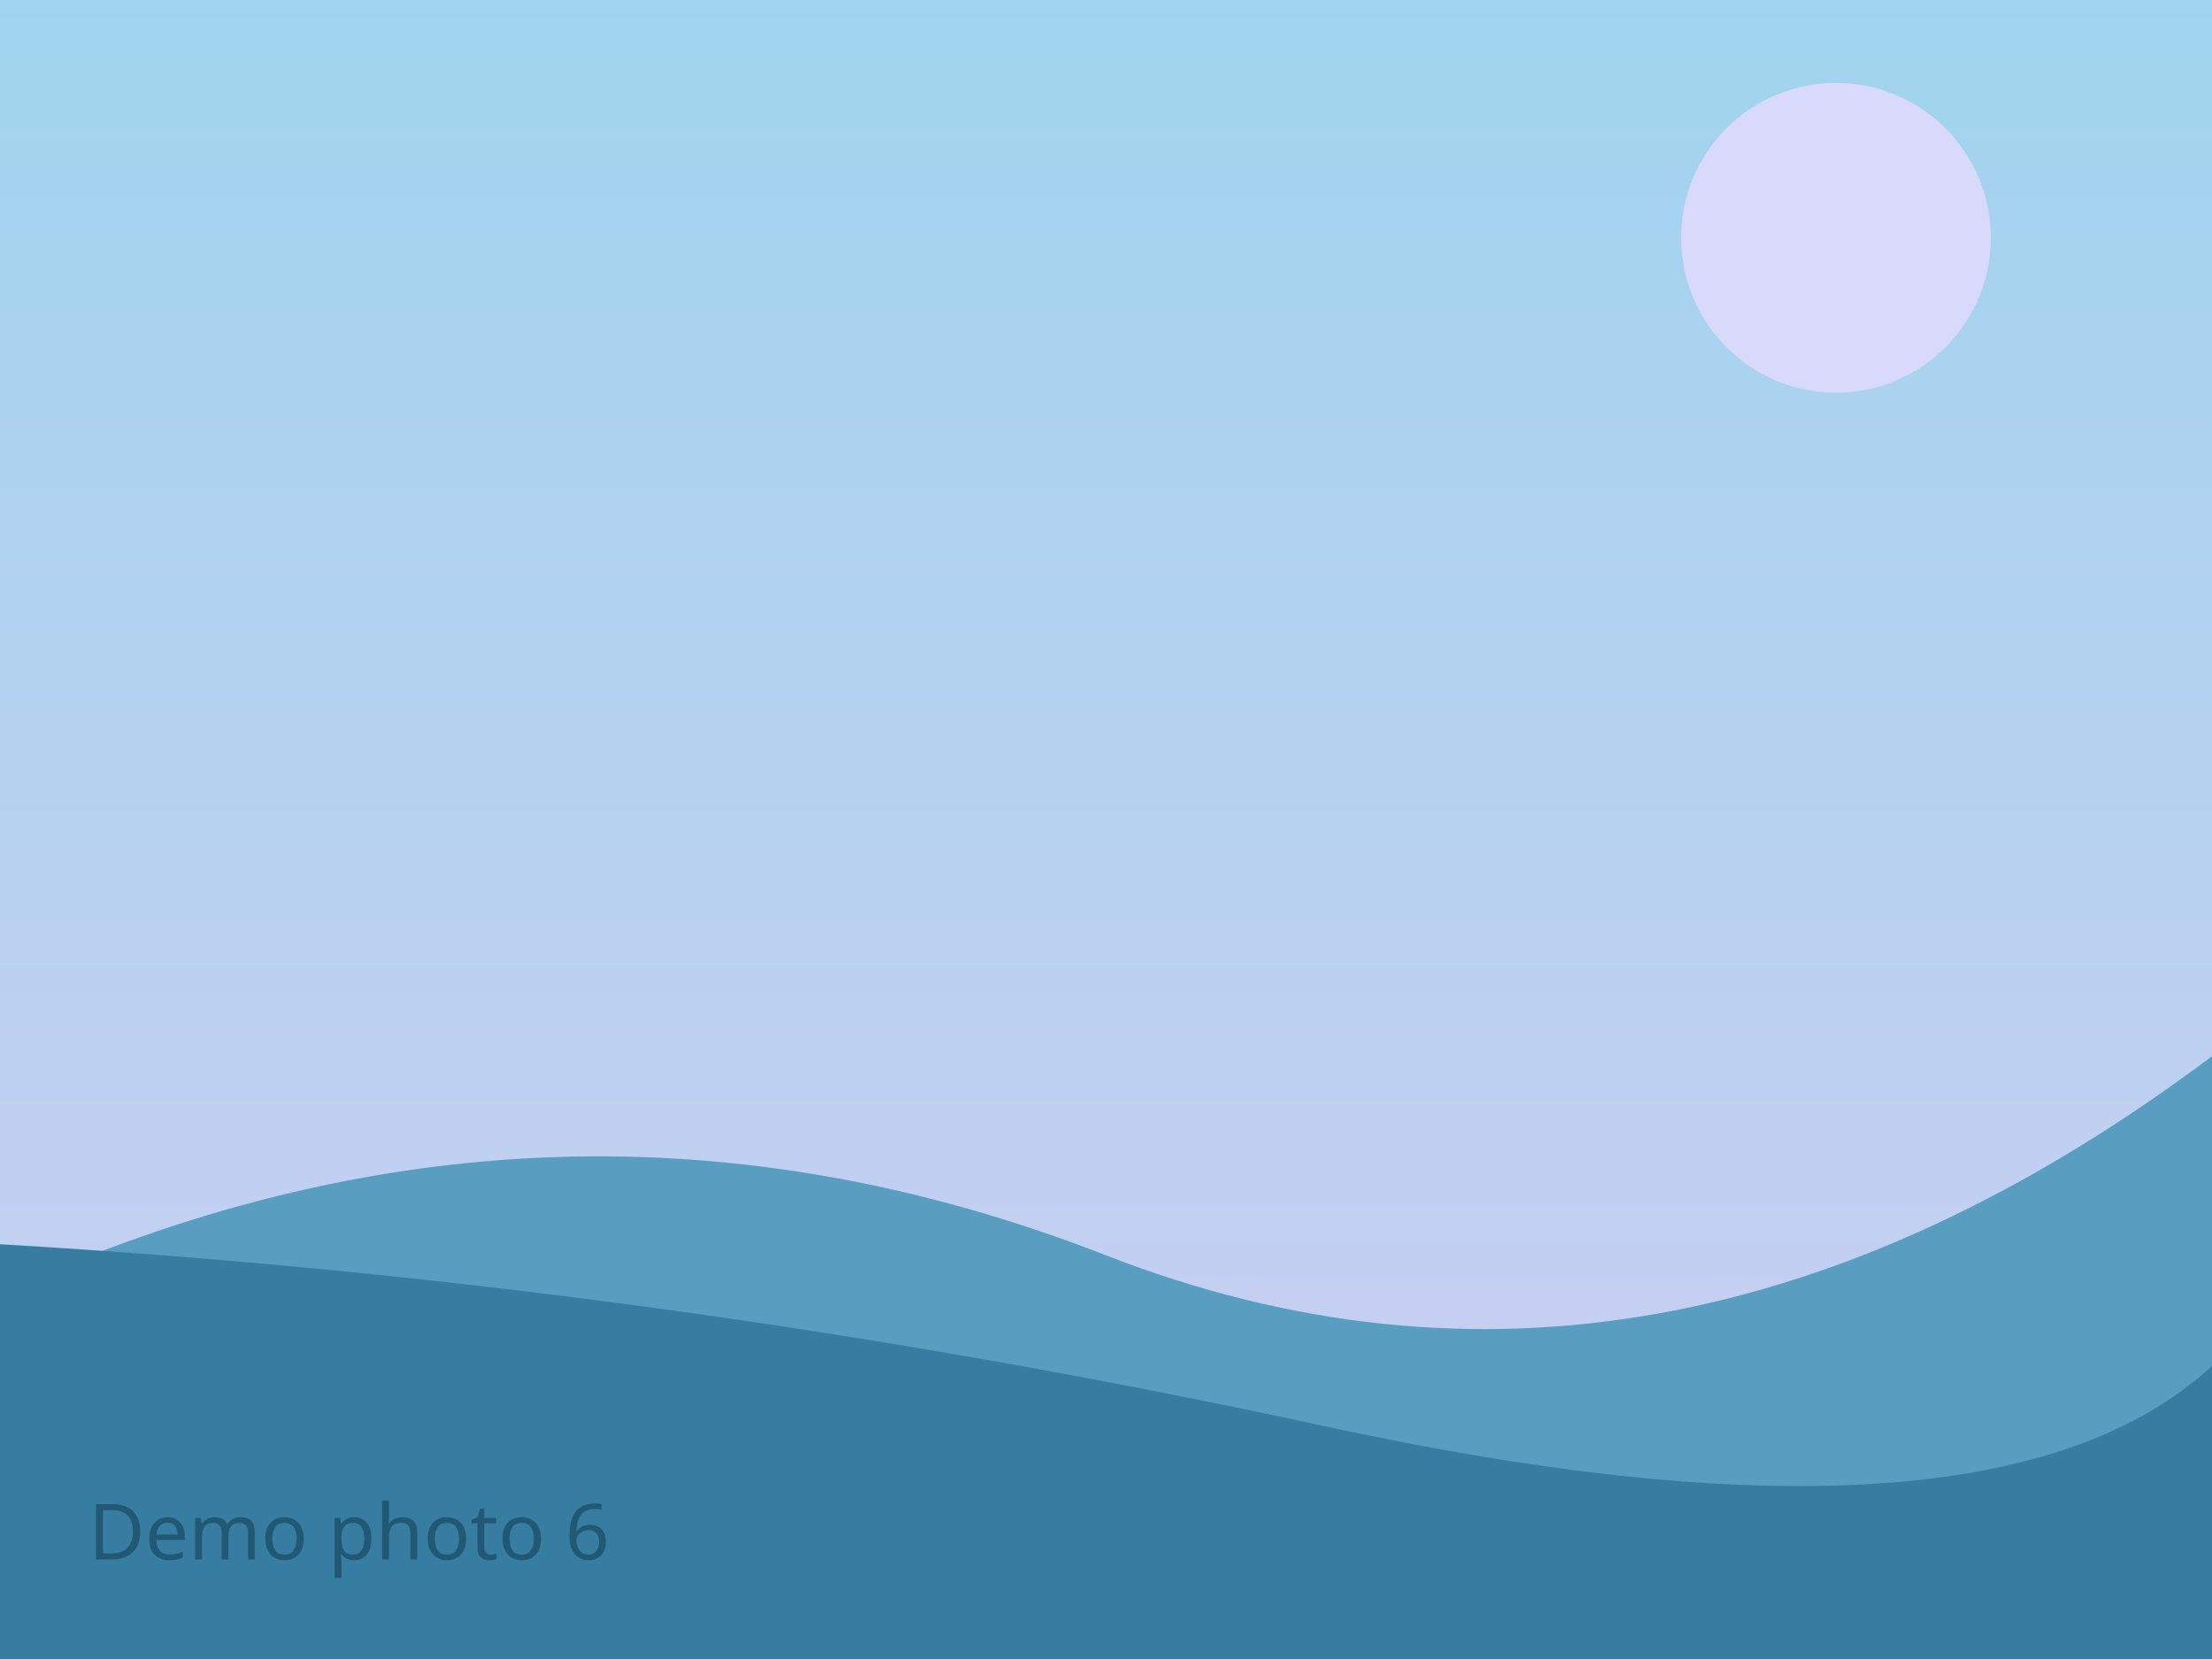
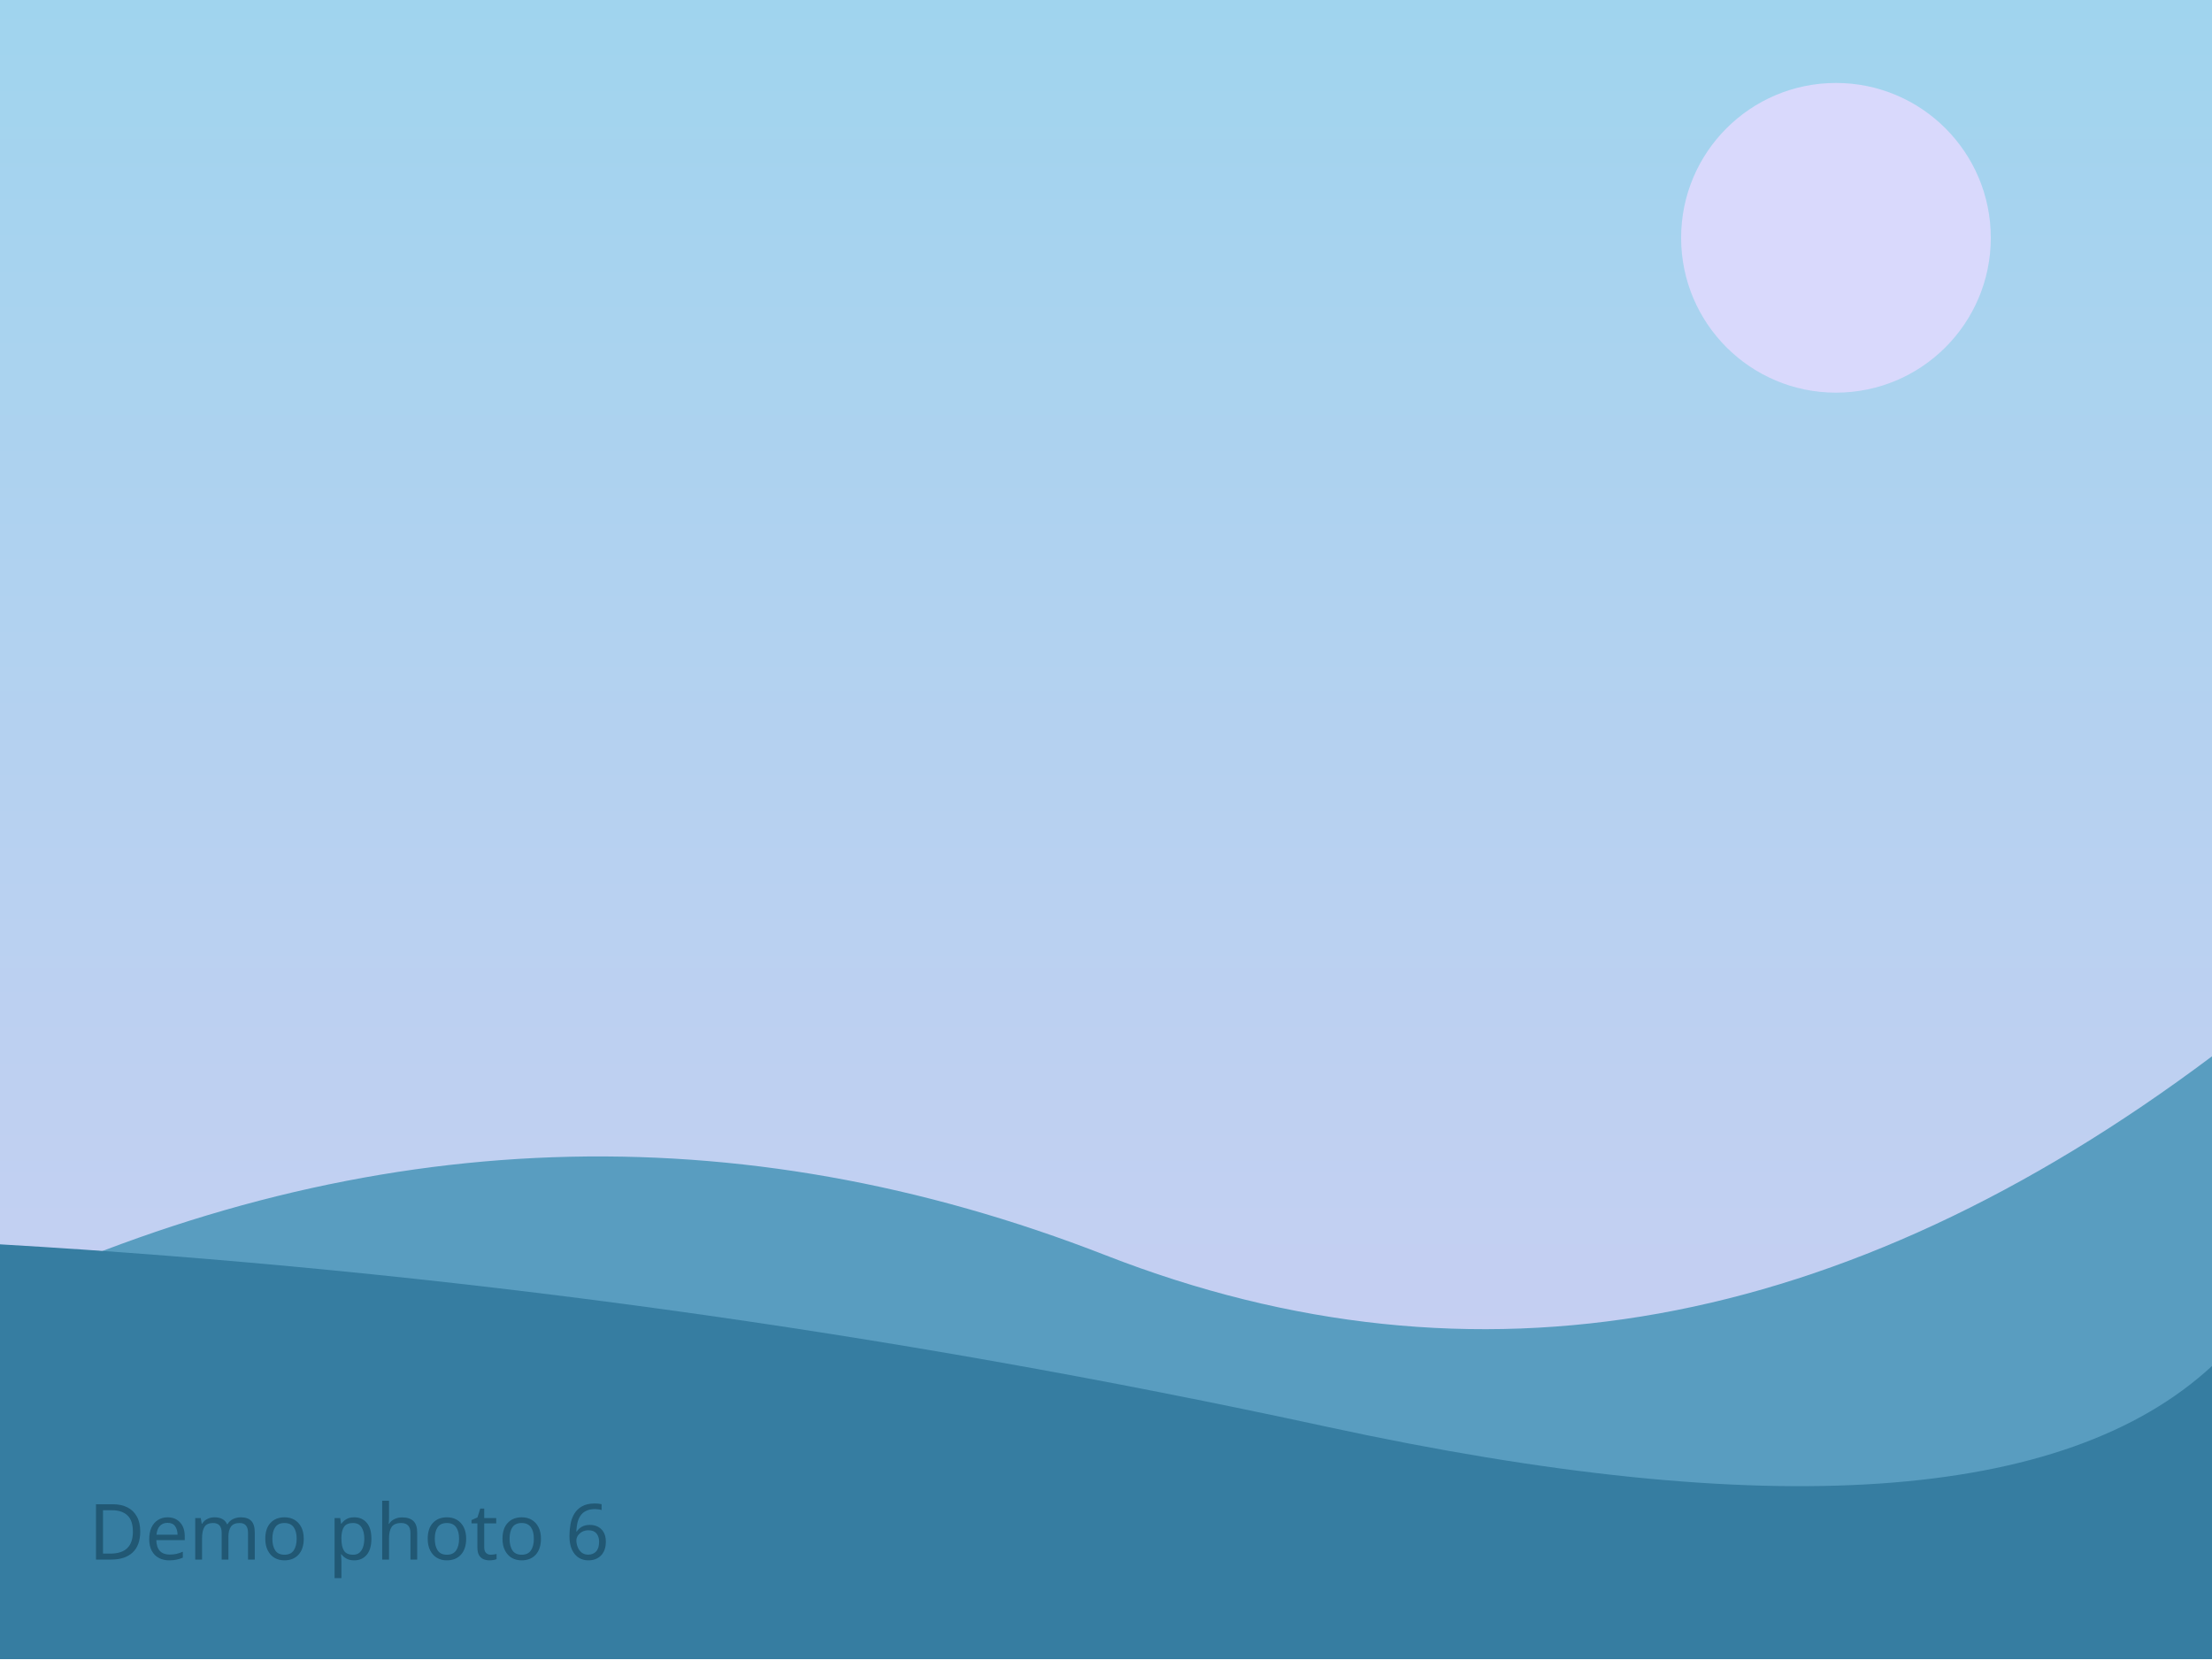
- <svg xmlns="http://www.w3.org/2000/svg" viewBox="0 0 400 300" role="img" aria-label="Demo photo 6">
+ <svg xmlns="http://www.w3.org/2000/svg" width="1200" height="900" viewBox="0 0 400 300" role="img" aria-label="Demo photo 6">
  <defs>
    <linearGradient id="sky" x1="0" y1="0" x2="0" y2="1">
      <stop offset="0" stop-color="hsl(200, 70%, 78%)" />
      <stop offset="1" stop-color="hsl(240, 60%, 88%)" />
    </linearGradient>
  </defs>
  <rect width="400" height="300" fill="url(#sky)" />
  <circle cx="332" cy="43" r="28" fill="hsl(240, 85%, 92%)" />
  <path d="M0 234 Q 100 188 200 227 T 400 191 V 300 H 0 Z" fill="hsl(200, 45%, 55%)" />
  <path d="M0 225 Q 120 232 240 258 T 400 247 V 300 H 0 Z" fill="hsl(200, 50%, 42%)" />
  <text x="16" y="282" font-family="sans-serif" font-size="14" fill="hsl(200, 60%, 25%)" opacity="0.75">Demo photo 6</text>
</svg>
